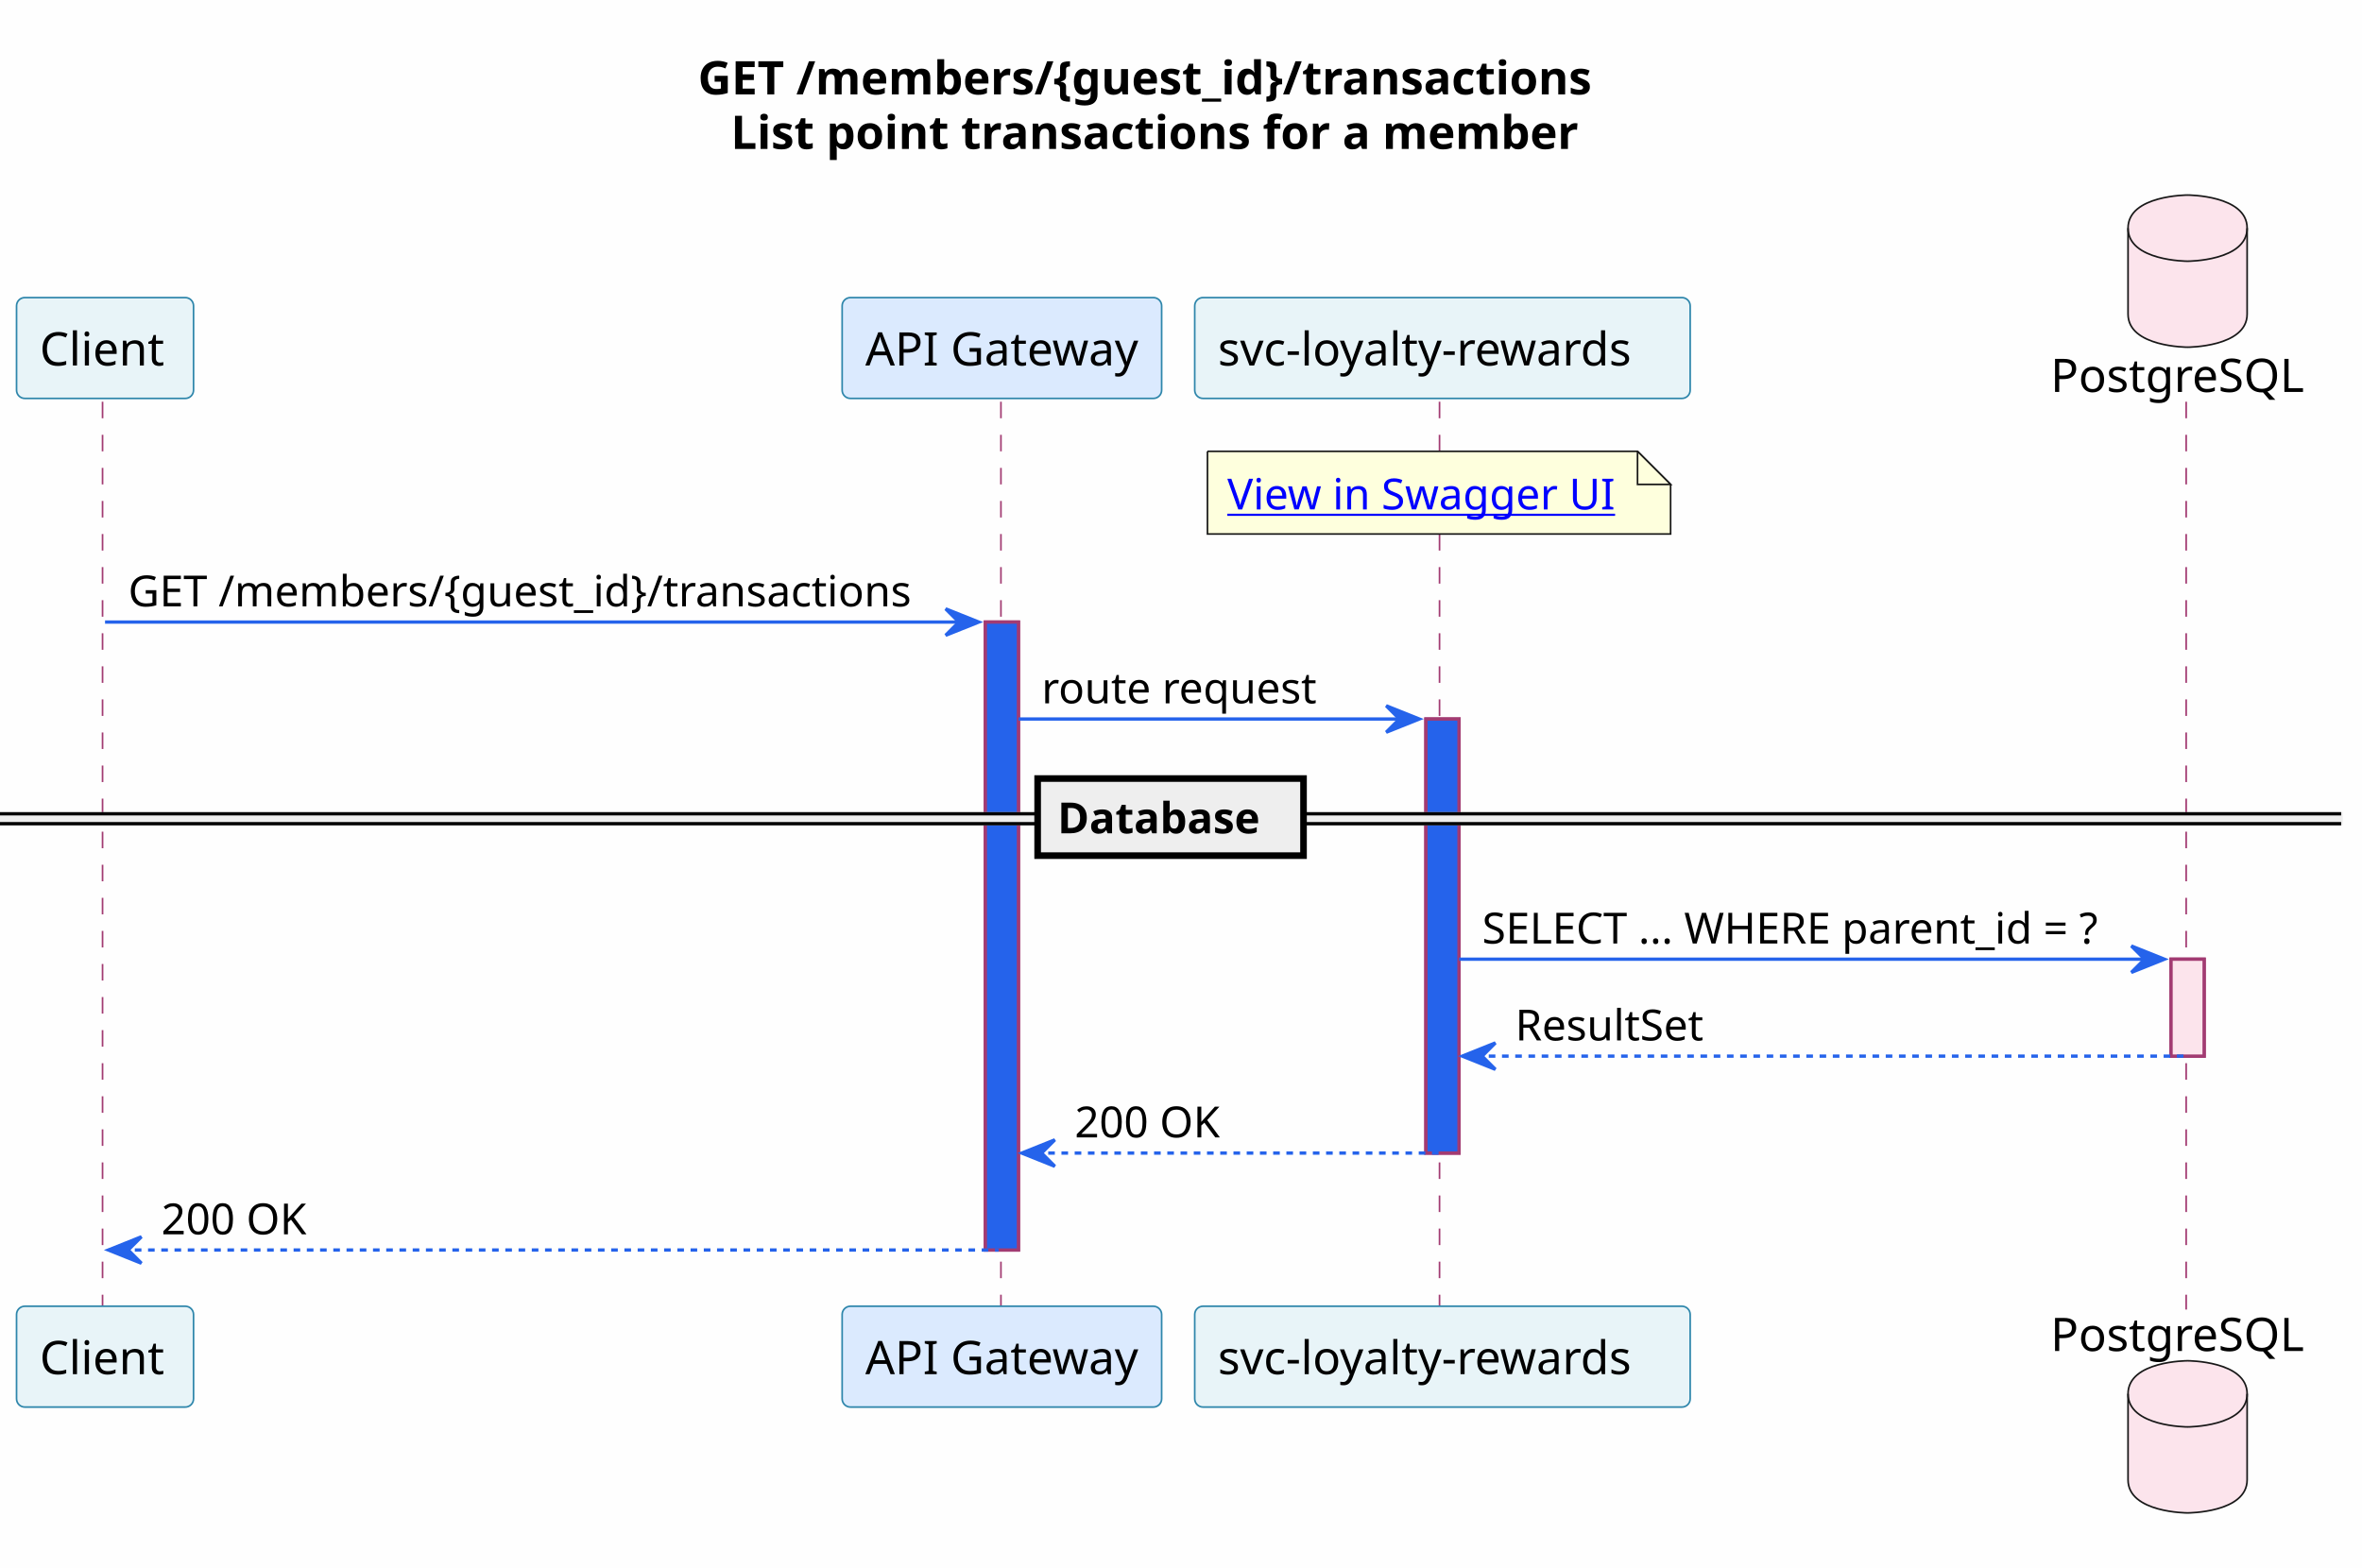
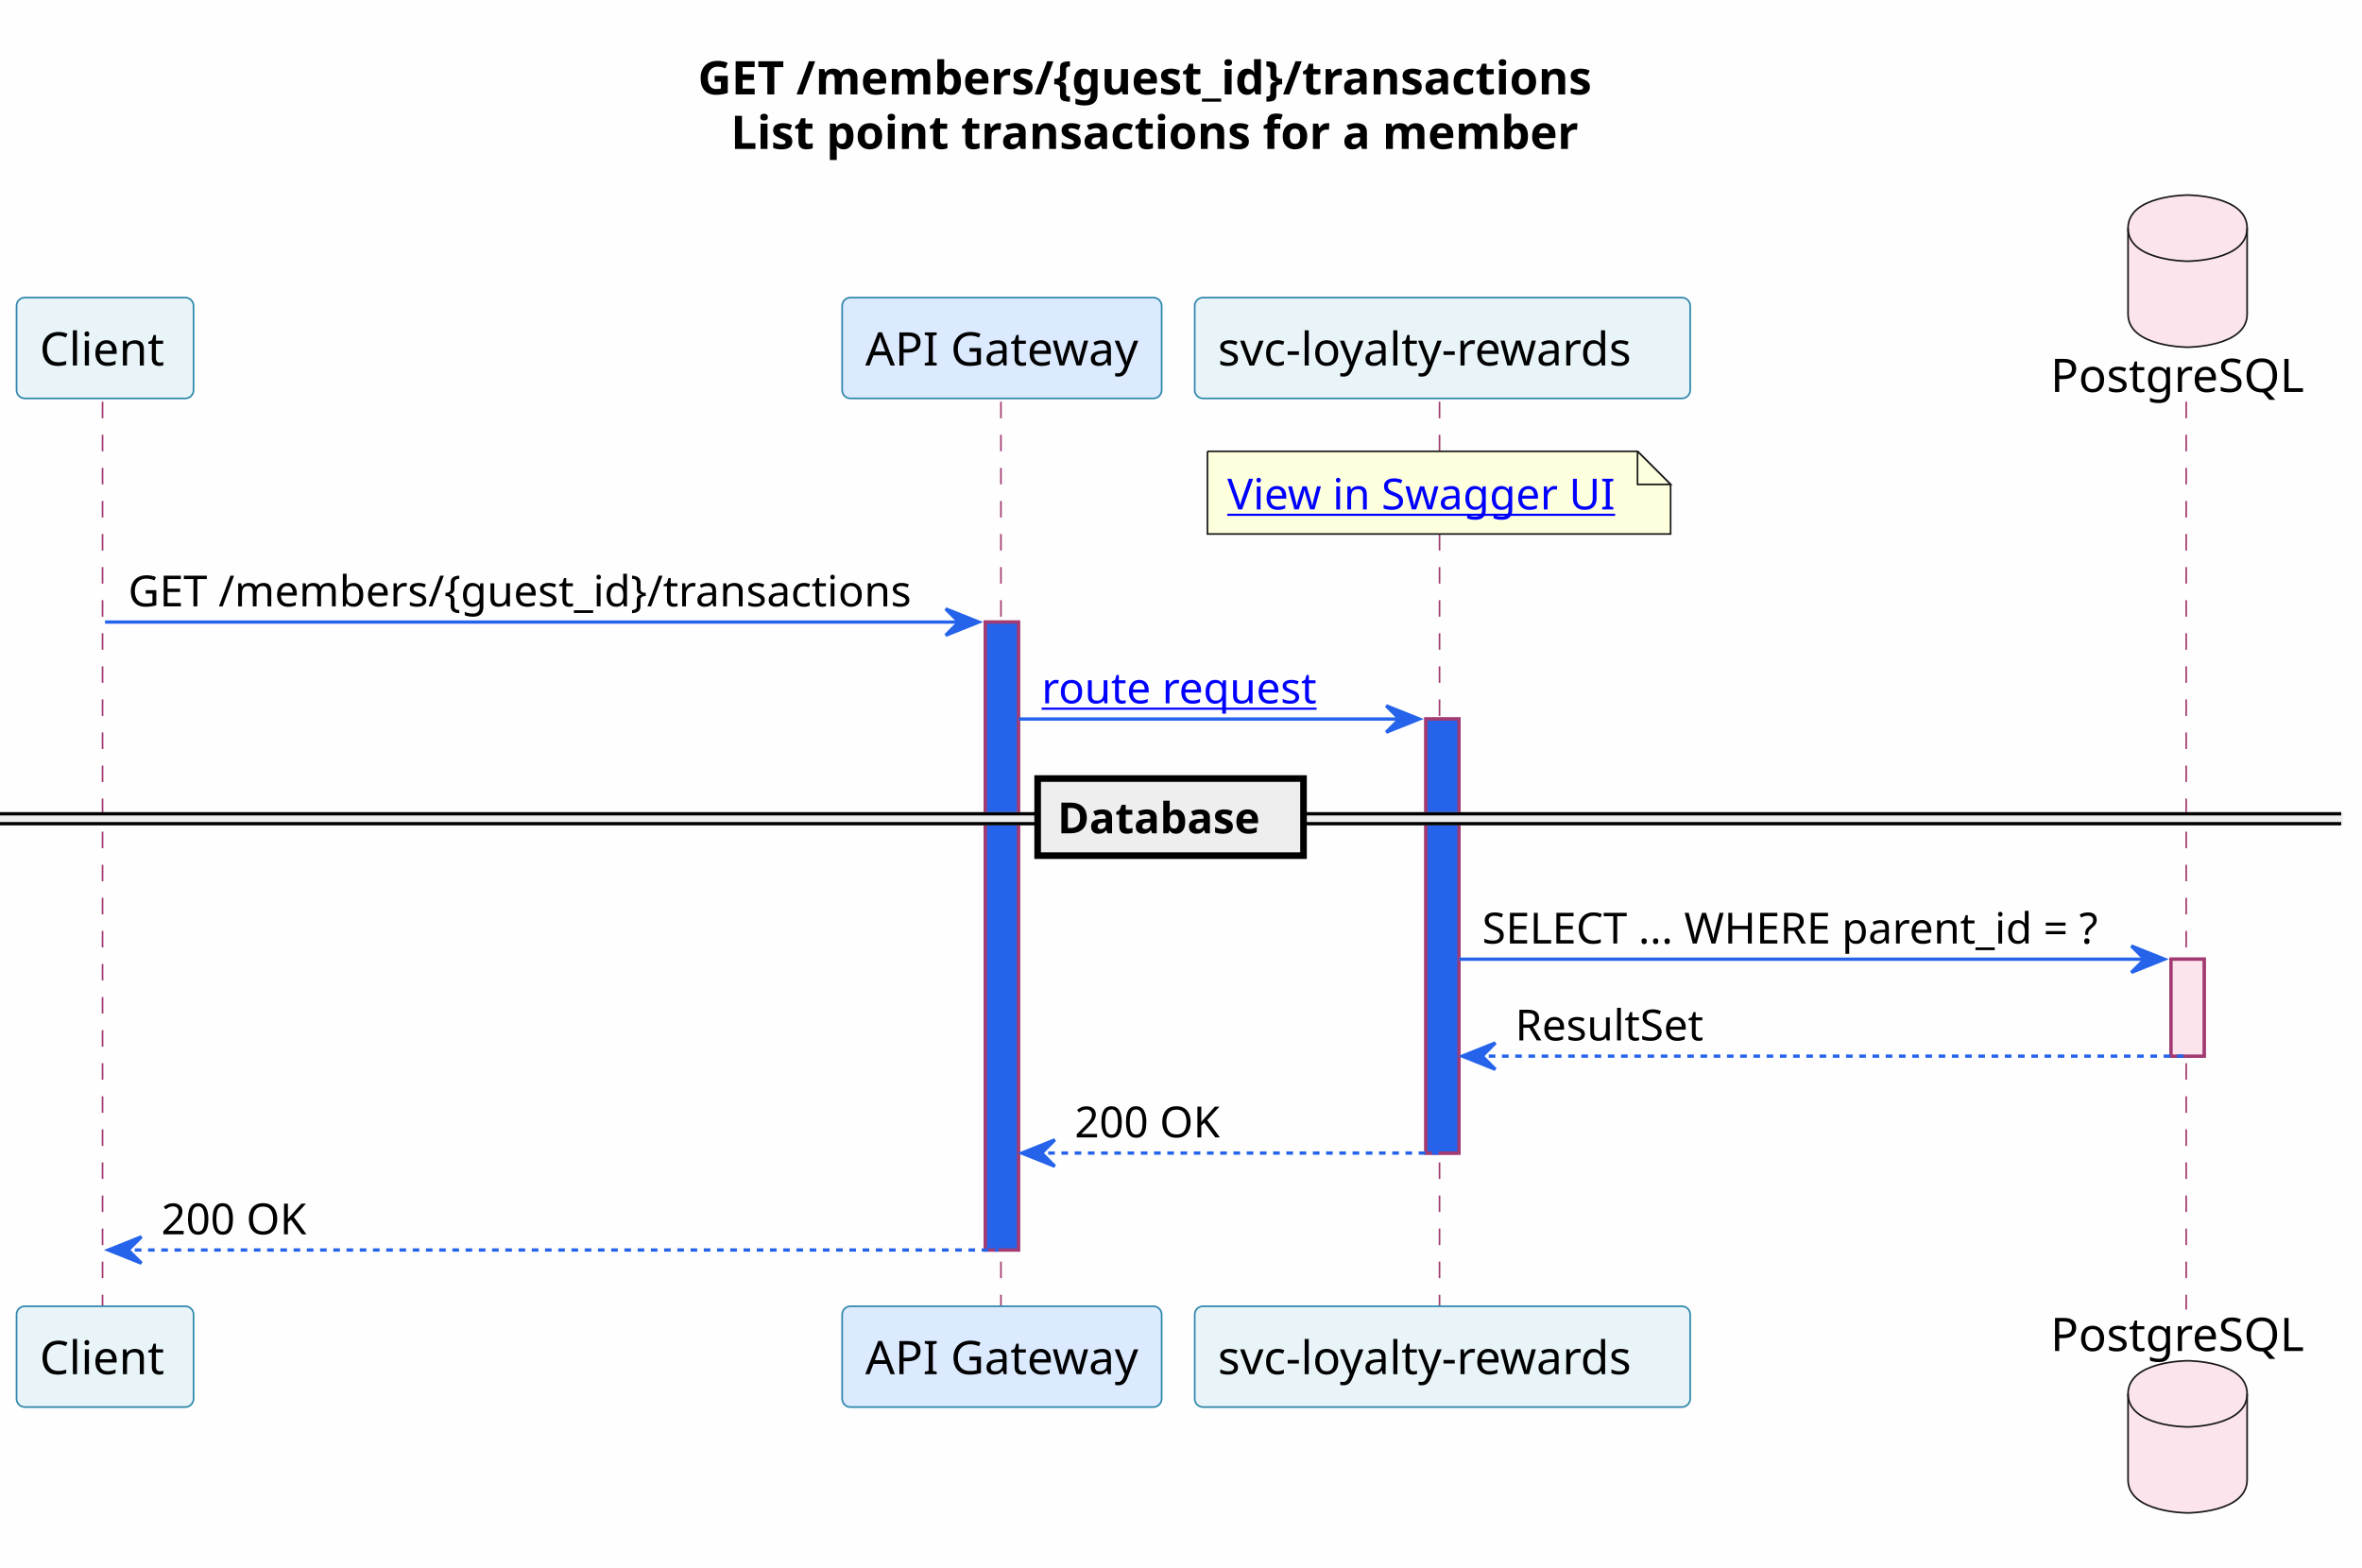
<svg xmlns="http://www.w3.org/2000/svg" xmlns:xlink="http://www.w3.org/1999/xlink" contentStyleType="text/css" data-diagram-type="SEQUENCE" height="474px" preserveAspectRatio="none" style="width:714px;height:474px;background:#FEFEFE;" version="1.1" viewBox="0 0 714 474" width="714px" zoomAndPan="magnify">
  <defs />
  <g>
    <rect fill="#FEFEFE" height="474" style="stroke:none;stroke-width:1;" width="714" x="0" y="0" />
    <text fill="#000000" font-family="Segoe UI" font-size="14" font-weight="bold" lengthAdjust="spacing" textLength="284.751" x="210.976" y="28.535">GET /members/{guest_id}/transactions</text>
    <text fill="#000000" font-family="Segoe UI" font-size="14" font-weight="bold" lengthAdjust="spacing" textLength="264.872" x="220.915" y="45.023">List point transactions for a member</text>
    <g>
      <rect fill="#2563EB" height="189.863" style="stroke:#A23B72;stroke-width:1;" width="10" x="297.86" y="188.086" />
    </g>
    <g>
      <rect fill="#2563EB" height="131.242" style="stroke:#A23B72;stroke-width:1;" width="10" x="431.034" y="217.397" />
    </g>
    <g>
      <rect fill="#FCE4EC" height="29.311" style="stroke:#A23B72;stroke-width:1;" width="10" x="656.278" y="290.018" />
    </g>
    <g>
      <rect fill="#000000" fill-opacity="0" height="274.484" width="8" x="27.752" y="121.465" />
      <line style="stroke:#A23B72;stroke-width:0.5;stroke-dasharray:5,5;" x1="31" x2="31" y1="121.465" y2="395.949" />
    </g>
    <g>
      <rect fill="#000000" fill-opacity="0" height="274.484" width="8" x="298.86" y="121.465" />
      <line style="stroke:#A23B72;stroke-width:0.5;stroke-dasharray:5,5;" x1="302.571" x2="302.571" y1="121.465" y2="395.949" />
    </g>
    <g>
      <rect fill="#000000" fill-opacity="0" height="274.484" width="8" x="432.034" y="121.465" />
      <line style="stroke:#A23B72;stroke-width:0.5;stroke-dasharray:5,5;" x1="435.149" x2="435.149" y1="121.465" y2="395.949" />
    </g>
    <g>
      <rect fill="#000000" fill-opacity="0" height="274.484" width="8" x="657.278" y="121.465" />
      <line style="stroke:#A23B72;stroke-width:0.5;stroke-dasharray:5,5;" x1="660.853" x2="660.853" y1="121.465" y2="395.949" />
    </g>
    <g class="participant participant-head" data-participant="Client">
      <rect fill="#E8F4F8" height="30.488" rx="2.5" ry="2.5" style="stroke:#2E86AB;stroke-width:0.5;" width="53.505" x="5" y="89.977" />
      <text fill="#000000" font-family="Segoe UI" font-size="14" lengthAdjust="spacing" textLength="39.505" x="12" y="110.512">Client</text>
    </g>
    <g class="participant participant-tail" data-participant="Client">
      <rect fill="#E8F4F8" height="30.488" rx="2.5" ry="2.5" style="stroke:#2E86AB;stroke-width:0.5;" width="53.505" x="5" y="394.949" />
      <text fill="#000000" font-family="Segoe UI" font-size="14" lengthAdjust="spacing" textLength="39.505" x="12" y="415.484">Client</text>
    </g>
    <g class="participant participant-head" data-participant="GW">
      <rect fill="#DBEAFE" height="30.488" rx="2.5" ry="2.5" style="stroke:#2E86AB;stroke-width:0.5;" width="96.578" x="254.571" y="89.977" />
      <text fill="#000000" font-family="Segoe UI" font-size="14" lengthAdjust="spacing" textLength="82.578" x="261.571" y="110.512">API Gateway</text>
    </g>
    <g class="participant participant-tail" data-participant="GW">
      <rect fill="#DBEAFE" height="30.488" rx="2.5" ry="2.5" style="stroke:#2E86AB;stroke-width:0.5;" width="96.578" x="254.571" y="394.949" />
      <text fill="#000000" font-family="Segoe UI" font-size="14" lengthAdjust="spacing" textLength="82.578" x="261.571" y="415.484">API Gateway</text>
    </g>
    <g class="participant participant-head" data-participant="Svc">
      <a href="/microservices/svc-loyalty-rewards/" target="_top" title="/microservices/svc-loyalty-rewards/" xlink:actuate="onRequest" xlink:href="/microservices/svc-loyalty-rewards/" xlink:show="new" xlink:title="/microservices/svc-loyalty-rewards/" xlink:type="simple">
        <rect fill="#E8F4F8" height="30.488" rx="2.5" ry="2.5" style="stroke:#2E86AB;stroke-width:0.5;" width="149.769" x="361.149" y="89.977" />
        <text fill="#000000" font-family="Segoe UI" font-size="14" lengthAdjust="spacing" textLength="135.769" x="368.149" y="110.512">svc-loyalty-rewards</text>
      </a>
    </g>
    <g class="participant participant-tail" data-participant="Svc">
      <a href="/microservices/svc-loyalty-rewards/" target="_top" title="/microservices/svc-loyalty-rewards/" xlink:actuate="onRequest" xlink:href="/microservices/svc-loyalty-rewards/" xlink:show="new" xlink:title="/microservices/svc-loyalty-rewards/" xlink:type="simple">
        <rect fill="#E8F4F8" height="30.488" rx="2.5" ry="2.5" style="stroke:#2E86AB;stroke-width:0.5;" width="149.769" x="361.149" y="394.949" />
        <text fill="#000000" font-family="Segoe UI" font-size="14" lengthAdjust="spacing" textLength="135.769" x="368.149" y="415.484">svc-loyalty-rewards</text>
      </a>
    </g>
    <g class="participant participant-head" data-participant="DB">
      <text fill="#000000" font-family="Segoe UI" font-size="14" lengthAdjust="spacing" textLength="76.85" x="619.853" y="118.512">PostgreSQL</text>
      <path d="M643.278,68.977 C643.278,58.977 661.278,58.977 661.278,58.977 C661.278,58.977 679.278,58.977 679.278,68.977 L679.278,94.977 C679.278,104.977 661.278,104.977 661.278,104.977 C661.278,104.977 643.278,104.977 643.278,94.977 L643.278,68.977" fill="#FCE4EC" style="stroke:#181818;stroke-width:0.5;" />
      <path d="M643.278,68.977 C643.278,78.977 661.278,78.977 661.278,78.977 C661.278,78.977 679.278,78.977 679.278,68.977" fill="none" style="stroke:#181818;stroke-width:0.5;" />
    </g>
    <g class="participant participant-tail" data-participant="DB">
      <text fill="#000000" font-family="Segoe UI" font-size="14" lengthAdjust="spacing" textLength="76.85" x="619.853" y="408.484">PostgreSQL</text>
      <path d="M643.278,421.438 C643.278,411.438 661.278,411.438 661.278,411.438 C661.278,411.438 679.278,411.438 679.278,421.438 L679.278,447.438 C679.278,457.438 661.278,457.438 661.278,457.438 C661.278,457.438 643.278,457.438 643.278,447.438 L643.278,421.438" fill="#FCE4EC" style="stroke:#181818;stroke-width:0.5;" />
      <path d="M643.278,421.438 C643.278,431.438 661.278,431.438 661.278,431.438 C661.278,431.438 679.278,431.438 679.278,421.438" fill="none" style="stroke:#181818;stroke-width:0.5;" />
    </g>
    <g>
      <rect fill="#2563EB" height="189.863" style="stroke:#A23B72;stroke-width:1;" width="10" x="297.86" y="188.086" />
    </g>
    <g>
      <rect fill="#2563EB" height="131.242" style="stroke:#A23B72;stroke-width:1;" width="10" x="431.034" y="217.397" />
    </g>
    <g>
      <rect fill="#FCE4EC" height="29.311" style="stroke:#A23B72;stroke-width:1;" width="10" x="656.278" y="290.018" />
    </g>
    <path d="M365,136.465 L365,161.465 L505,161.465 L505,146.465 L495,136.465 L365,136.465" fill="#FEFFDD" style="stroke:#181818;stroke-width:0.5;" />
    <path d="M495,136.465 L495,146.465 L505,146.465 L495,136.465" fill="#FEFFDD" style="stroke:#181818;stroke-width:0.5;" />
    <a href="/services/api/svc-loyalty-rewards.html#/Transactions/getMemberTransactions" target="_top" title="/services/api/svc-loyalty-rewards.html#/Transactions/getMemberTransactions" xlink:actuate="onRequest" xlink:href="/services/api/svc-loyalty-rewards.html#/Transactions/getMemberTransactions" xlink:show="new" xlink:title="/services/api/svc-loyalty-rewards.html#/Transactions/getMemberTransactions" xlink:type="simple">
      <text fill="#0000FF" font-family="Segoe UI" font-size="13" lengthAdjust="spacing" text-decoration="underline" textLength="119.406" x="371" y="154.033">View in Swagger UI</text>
    </a>
    <g class="message" data-participant-1="Client" data-participant-2="GW">
      <polygon fill="#2563EB" points="285.86,184.086,295.86,188.086,285.86,192.086,289.86,188.086" style="stroke:#2563EB;stroke-width:1;" />
      <line style="stroke:#2563EB;stroke-width:1;" x1="31.752" x2="291.86" y1="188.086" y2="188.086" />
      <text fill="#000000" font-family="Segoe UI" font-size="13" lengthAdjust="spacing" textLength="247.108" x="38.752" y="183.344">GET /members/{guest_id}/transactions</text>
    </g>
    <g class="message" data-participant-1="GW" data-participant-2="Svc">
      <polygon fill="#2563EB" points="419.034,213.397,429.034,217.397,419.034,221.397,423.034,217.397" style="stroke:#2563EB;stroke-width:1;" />
      <line style="stroke:#2563EB;stroke-width:1;" x1="307.86" x2="425.034" y1="217.397" y2="217.397" />
-       <text fill="#000000" font-family="Segoe UI" font-size="13" lengthAdjust="spacing" textLength="85.135" x="314.86" y="212.654">route request</text>
+       <a href="/microservices/svc-loyalty-rewards/#get-membersguest_idtransactions-list-point-transactions-for-a-member" target="_top" title="/microservices/svc-loyalty-rewards/#get-membersguest_idtransactions-list-point-transactions-for-a-member" xlink:actuate="onRequest" xlink:href="/microservices/svc-loyalty-rewards/#get-membersguest_idtransactions-list-point-transactions-for-a-member" xlink:show="new" xlink:title="/microservices/svc-loyalty-rewards/#get-membersguest_idtransactions-list-point-transactions-for-a-member" xlink:type="simple">
+         <text fill="#0000FF" font-family="Segoe UI" font-size="13" lengthAdjust="spacing" text-decoration="underline" textLength="85.135" x="314.86" y="212.654">route request</text>
+       </a>
    </g>
    <rect fill="#EEEEEE" height="3" style="stroke:#EEEEEE;stroke-width:1;" width="707.703" x="0" y="246.052" />
    <line style="stroke:#000000;stroke-width:1;" x1="0" x2="707.703" y1="246.052" y2="246.052" />
    <line style="stroke:#000000;stroke-width:1;" x1="0" x2="707.703" y1="249.052" y2="249.052" />
    <rect fill="#EEEEEE" height="23.311" style="stroke:#000000;stroke-width:2;" width="80.371" x="313.666" y="235.397" />
    <text fill="#000000" font-family="Segoe UI" font-size="13" font-weight="bold" lengthAdjust="spacing" textLength="62.086" x="319.666" y="251.965">Database</text>
    <g class="message" data-participant-1="Svc" data-participant-2="DB">
      <polygon fill="#2563EB" points="644.278,286.018,654.278,290.018,644.278,294.018,648.278,290.018" style="stroke:#2563EB;stroke-width:1;" />
      <line style="stroke:#2563EB;stroke-width:1;" x1="441.034" x2="650.278" y1="290.018" y2="290.018" />
      <text fill="#000000" font-family="Segoe UI" font-size="13" lengthAdjust="spacing" textLength="196.244" x="448.034" y="285.275">SELECT ... WHERE parent_id = ?</text>
    </g>
    <g class="message" data-participant-1="DB" data-participant-2="Svc">
      <polygon fill="#2563EB" points="452.034,315.328,442.034,319.328,452.034,323.328,448.034,319.328" style="stroke:#2563EB;stroke-width:1;" />
      <line style="stroke:#2563EB;stroke-width:1;stroke-dasharray:2,2;" x1="446.034" x2="660.278" y1="319.328" y2="319.328" />
      <text fill="#000000" font-family="Segoe UI" font-size="13" lengthAdjust="spacing" textLength="57.884" x="458.034" y="314.586">ResultSet</text>
    </g>
    <g class="message" data-participant-1="Svc" data-participant-2="GW">
      <polygon fill="#2563EB" points="318.86,344.639,308.86,348.639,318.86,352.639,314.86,348.639" style="stroke:#2563EB;stroke-width:1;" />
      <line style="stroke:#2563EB;stroke-width:1;stroke-dasharray:2,2;" x1="312.86" x2="435.034" y1="348.639" y2="348.639" />
      <text fill="#000000" font-family="Segoe UI" font-size="13" lengthAdjust="spacing" textLength="47.36" x="324.86" y="343.897">200 OK</text>
    </g>
    <g class="message" data-participant-1="GW" data-participant-2="Client">
      <polygon fill="#2563EB" points="42.752,373.949,32.752,377.949,42.752,381.949,38.752,377.949" style="stroke:#2563EB;stroke-width:1;" />
      <line style="stroke:#2563EB;stroke-width:1;stroke-dasharray:2,2;" x1="36.752" x2="301.86" y1="377.949" y2="377.949" />
      <text fill="#000000" font-family="Segoe UI" font-size="13" lengthAdjust="spacing" textLength="47.36" x="48.752" y="373.207">200 OK</text>
    </g>
  </g>
</svg>
